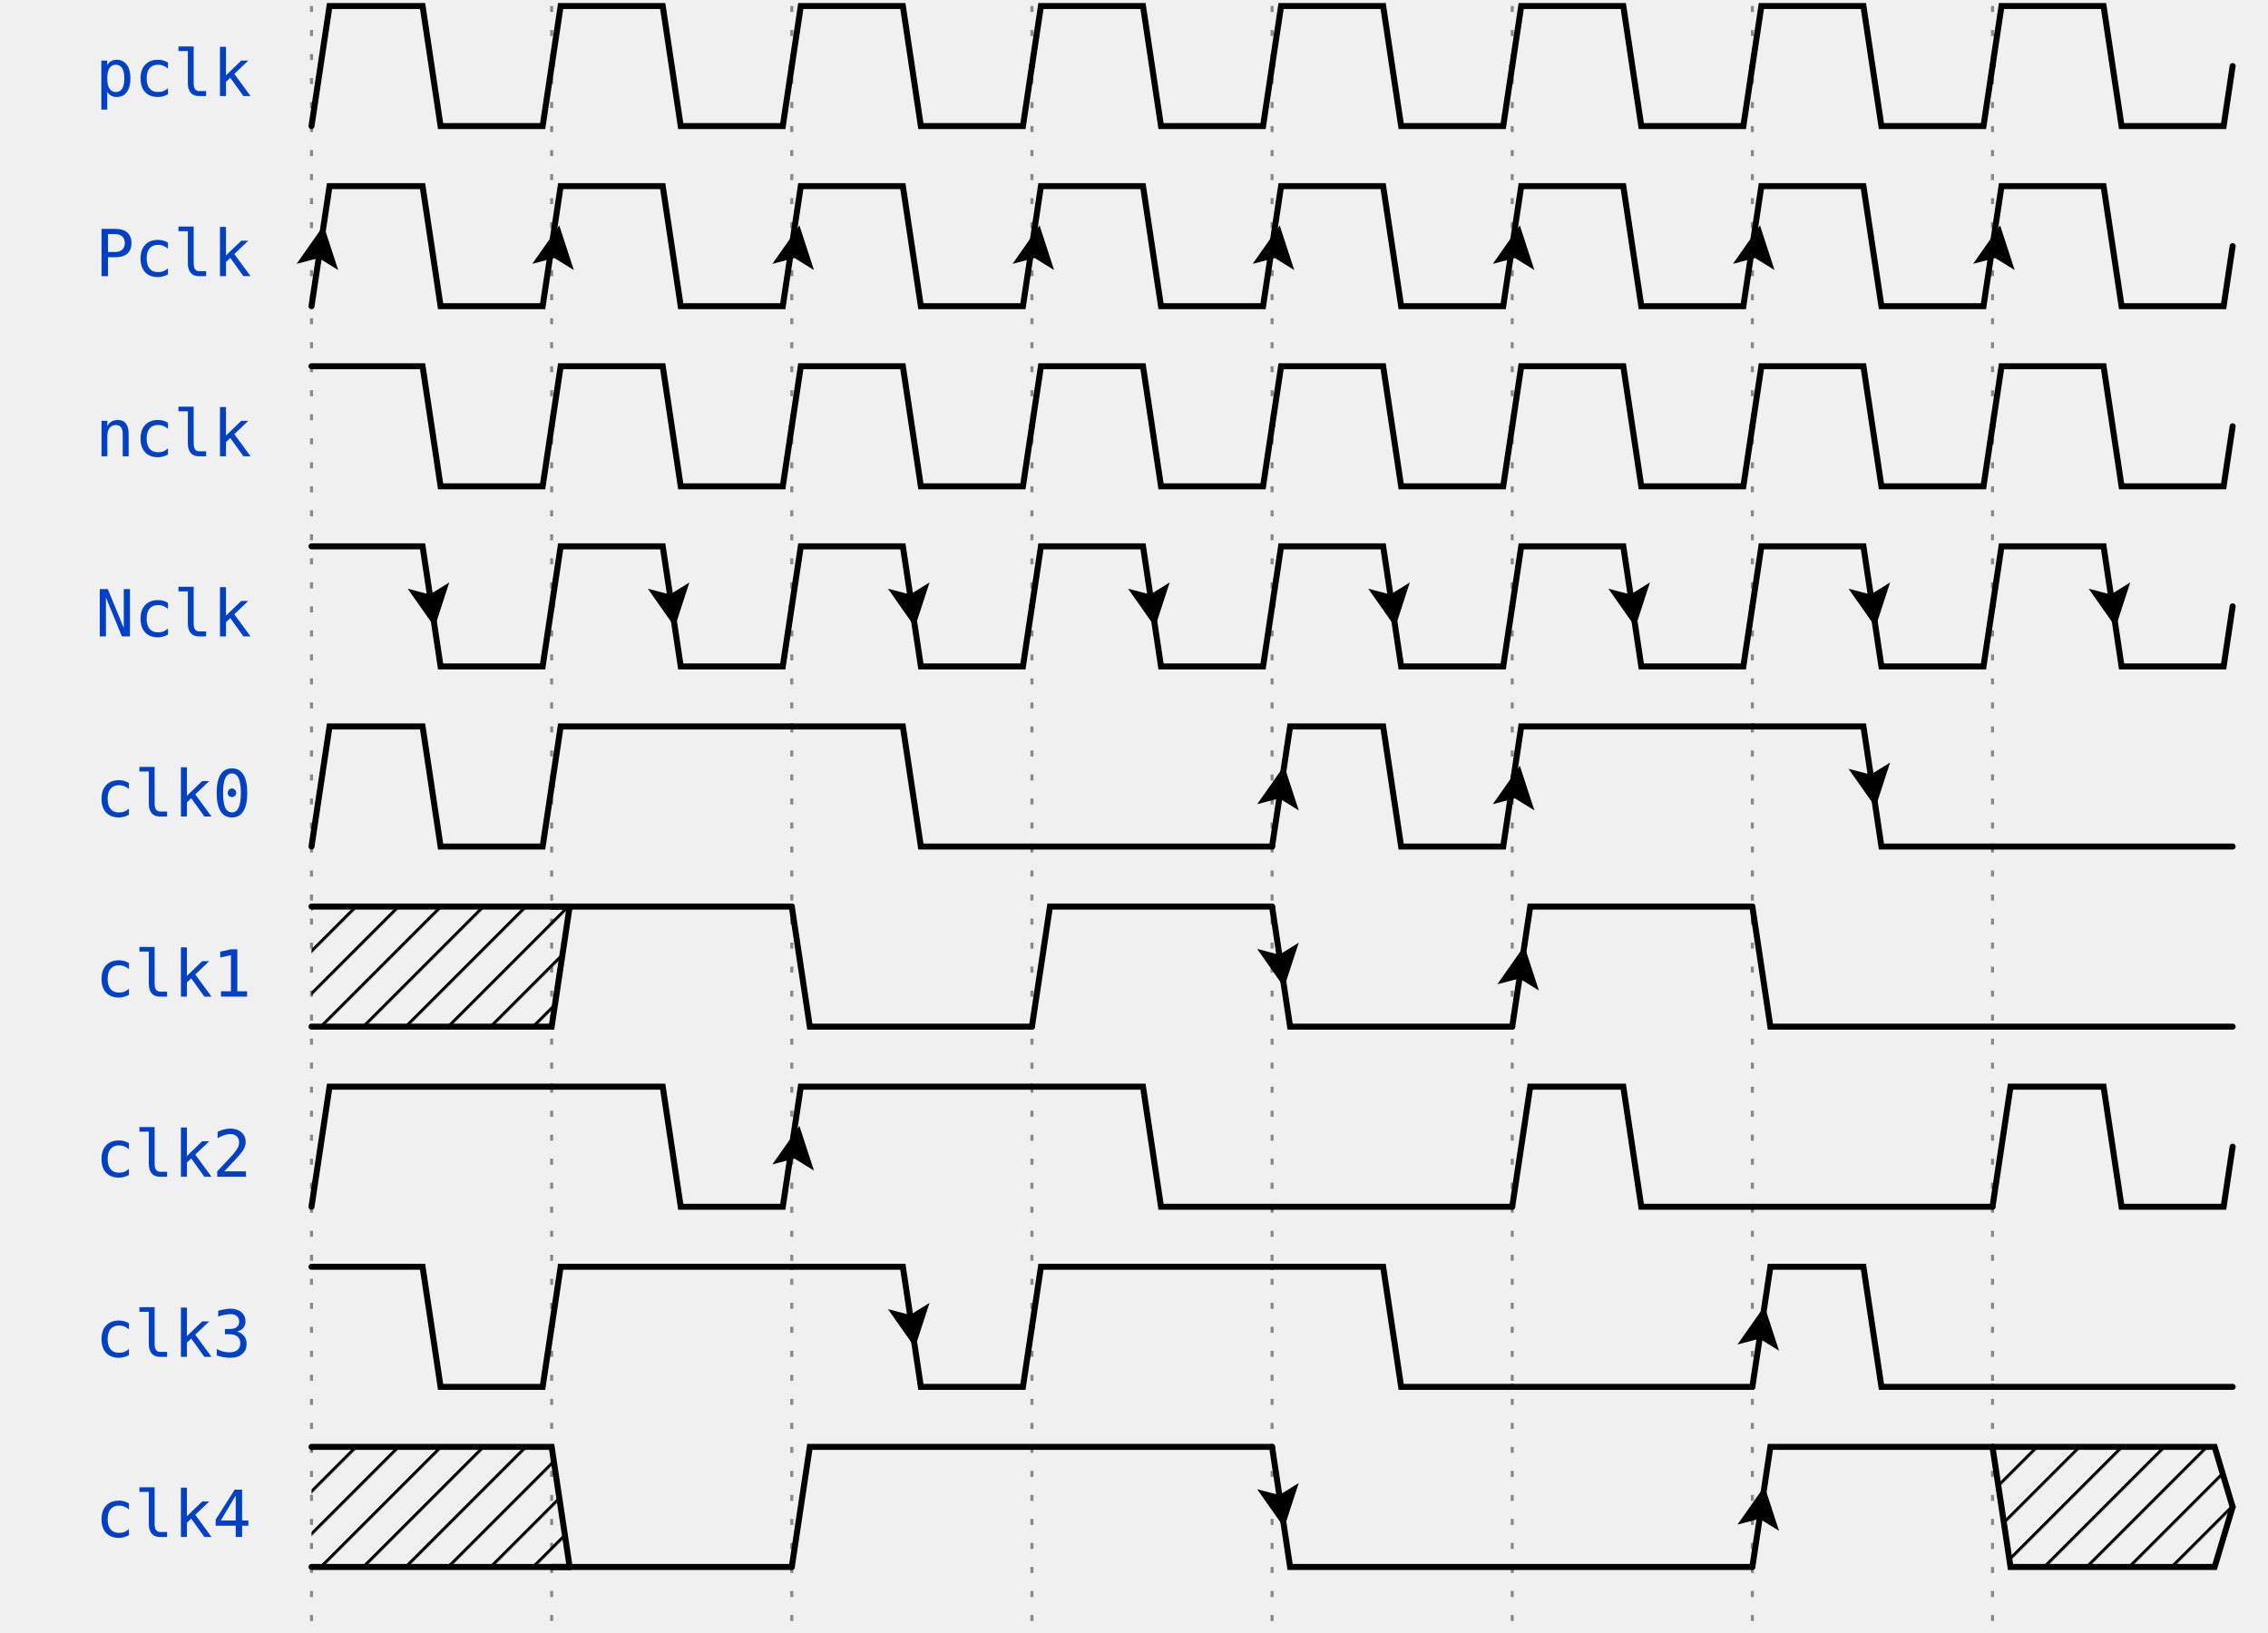
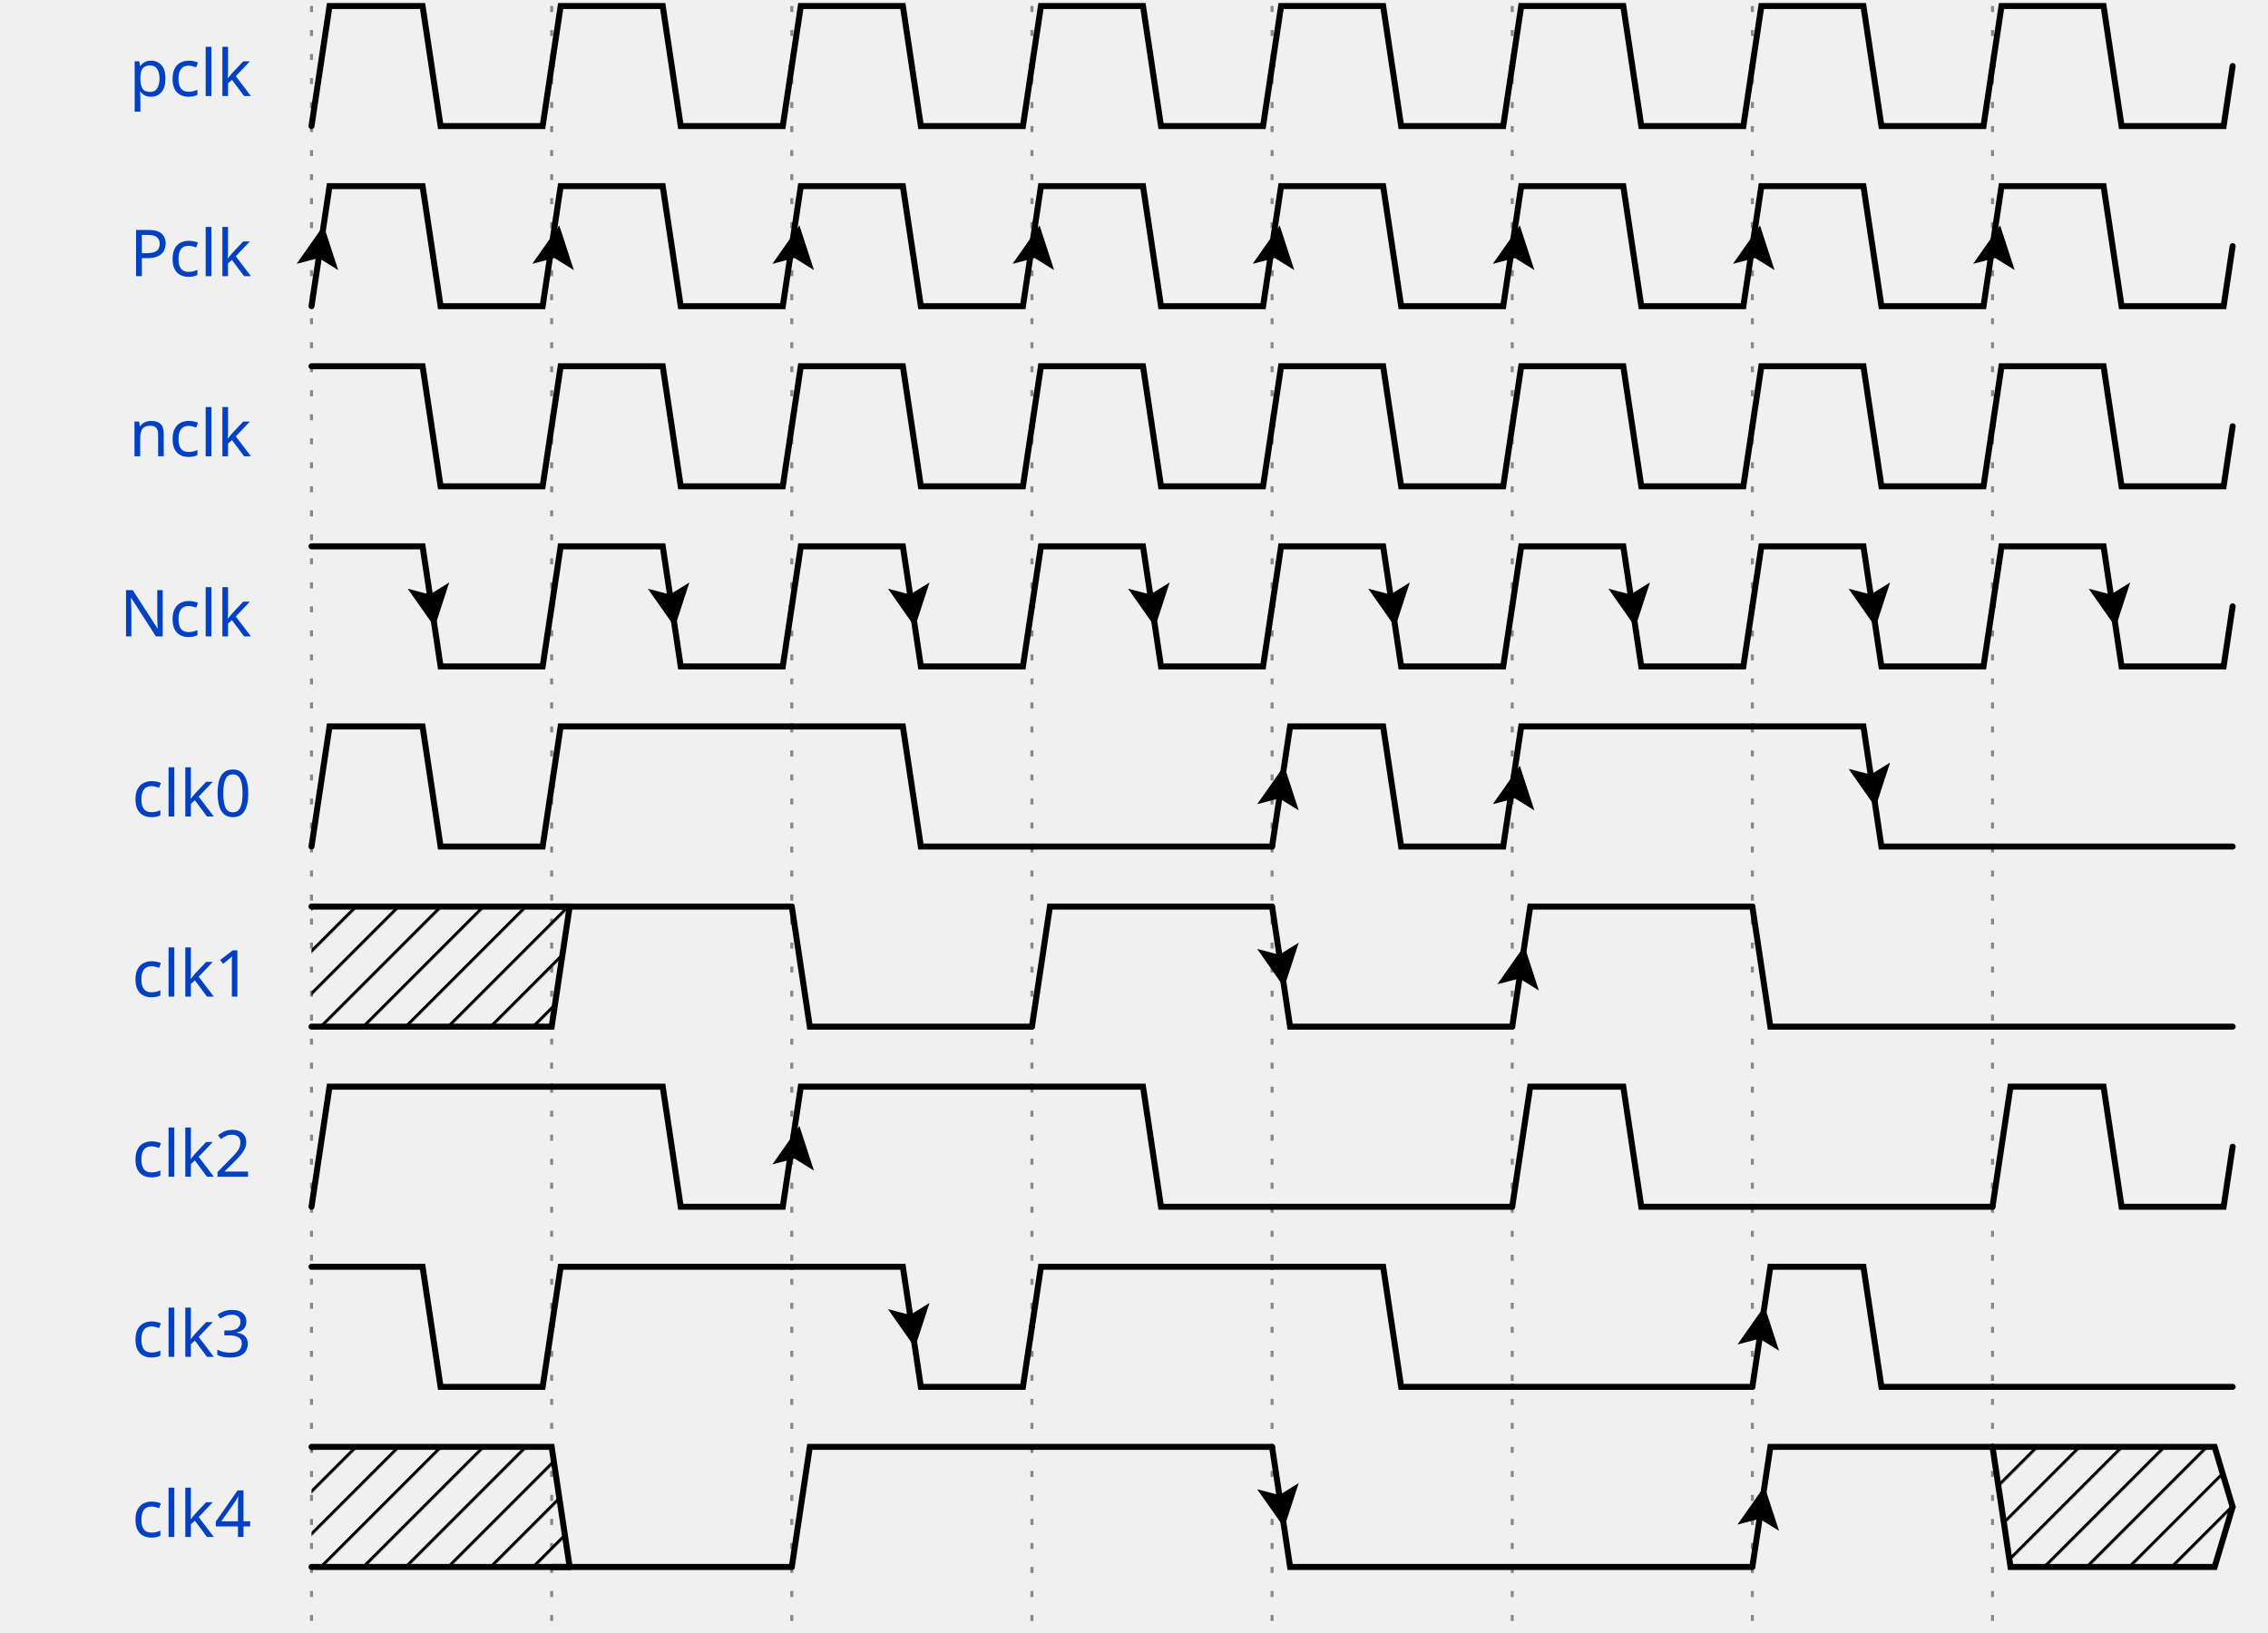
<svg xmlns="http://www.w3.org/2000/svg" width="375" height="270.0" viewBox="-1 -1 376 272.0" overflow="hidden">
  <style>
.text, text{font-size:0.9em;
    font-style:normal;
    font-variant:normal;
    font-weight:500;
    font-stretch:normal;
    text-align:center;
    fill-opacity:1;
    font-family:fira mono, droid sans mono, monospace;}
.data{font-size:0.7em;
    font-style:normal;
    font-variant:normal;
    font-weight:500;
    font-stretch:normal;
    text-align:center;
    fill-opacity:1;
    font-family:fira mono, droid sans mono, monospace;}
.muted{fill:#aaa}
.warning{fill:#f6b900}
.error{fill:#f60000}
- .info, .title{fill:#0041c4}
+ .info{fill:#0041c4}
+ .title{
+     fill: rgba(0, 65, 196, 255);
+     font-weight: 500;
+     font-size: 0.9em;
+     font-family: fira mono;
+     text-align: right;
+ }
.success{fill:#00ab00}
.attr{font-size:9px;}
.h1{font-size:18.31px;font-weight:bold}
.border{stroke-width: 1.25px; stroke: #000}
.h2{font-size:14.65px;font-weight:bold}
.h3{font-size:11.72px;font-weight:bold}
.h4{font-size:9.38px;font-weight:bold}
.h5{font-size:7.50px;font-weight:bold}
.h6{font-size:6px;font-weight:bold}
.path{fill:none;
    stroke:#000;
    stroke-width:1;
    stroke-linecap:round;
    stroke-linejoin:miter;
    stroke-miterlimit:4;
    stroke-opacity:1;
    stroke-dasharray:none}
.stripe{fill:none;
    stroke:#000;
    stroke-width:0.5;
    stroke-linecap:round;
    stroke-linejoin:miter;
    stroke-miterlimit:4;
    stroke-opacity:1;
    stroke-dasharray:none}
.hash{fill:url(#diagonalHatch);}
.arrow{fill:#000000;fill-opacity:1;stroke:none}
.hide{fill:#ffffff;fill-opacity:1;stroke:2}
.s2-polygon {fill:none;fill-opacity:0;stroke:none}
.s3-polygon {fill:#ffffb4;fill-opacity:1;stroke:none}
.s4-polygon {fill:#ffe0b9;fill-opacity:1;stroke:none}
.s5-polygon {fill:#b9e0ff;fill-opacity:1;stroke:none}
.tick {stroke: rgb(136, 136, 136); stroke-width: 0.5; stroke-dasharray: 1,3;}
.edge {fill:none;stroke:#00F;stroke-width:1}
.edge-background {fill:#ffffff;fill-opacity:1;stroke:2}
.edge-arrow{fill:#00F;fill-opacity:1;stroke:none}
.edge ~ text {font-size:0.625em; transform: translate(0, 2.5px);}
</style>
  <defs>
    <pattern id="diagonalHatch" width="5" height="5" patternTransform="rotate(45 0 0)" patternUnits="userSpaceOnUse">
      <line x1="0" y1="0" x2="0" y2="5" style="stroke:black; stroke-width:1" />
    </pattern>
    <marker id="arrow" viewBox="0 0 10 10" refX="10" refY="5" markerWidth="7" markerHeight="7" markerUnits="userSpaceOnUse" orient="auto-start-reverse" style="fill:#00F;">
      <path d="M 0 0 L 10 5 L 0 10 z" />
    </marker>
    <filter x="0" y="0" width="1" height="1" id="solid">
      <feFlood flood-color="white" />
      <feComposite in="SourceGraphic" />
    </filter>
  </defs>
  <g id="a">
    <g id="ticks_4" transform="translate(50, 0)">
      <path d="M0,0 L0,270.0" class="tick" />
      <path d="M40,0 L40,270.0" class="tick" />
      <path d="M80,0 L80,270.0" class="tick" />
      <path d="M120,0 L120,270.0" class="tick" />
      <path d="M160,0 L160,270.0" class="tick" />
      <path d="M200,0 L200,270.0" class="tick" />
      <path d="M240,0 L240,270.0" class="tick" />
      <path d="M280,0 L280,270.0" class="tick" />
    </g>
    <g id="pclk" transform="translate(50, 0)">
      <text x="-10" y="15" text-anchor="end" xml:space="preserve" class="title">pclk</text>
      <g data-symbol="BRICKS.pclk" transform="translate(0, 0)" class="s2">
        <path d="M0,20 L3.0,0 L18.5,0 L21.5,20 L38.5,20 L40,10.0" class="path" />
      </g>
      <g data-symbol="BRICKS.pclk" transform="translate(40, 0)" class="s2">
        <path d="M0,10.0 L1.5,0 L18.5,0 L21.5,20 L38.5,20 L40,10.0" class="path" />
      </g>
      <g data-symbol="BRICKS.pclk" transform="translate(80, 0)" class="s2">
        <path d="M0,10.0 L1.5,0 L18.5,0 L21.5,20 L38.5,20 L40,10.0" class="path" />
      </g>
      <g data-symbol="BRICKS.pclk" transform="translate(120, 0)" class="s2">
        <path d="M0,10.0 L1.5,0 L18.5,0 L21.5,20 L38.5,20 L40,10.0" class="path" />
      </g>
      <g data-symbol="BRICKS.pclk" transform="translate(160, 0)" class="s2">
        <path d="M0,10.0 L1.5,0 L18.5,0 L21.5,20 L38.5,20 L40,10.0" class="path" />
      </g>
      <g data-symbol="BRICKS.pclk" transform="translate(200, 0)" class="s2">
        <path d="M0,10.0 L1.5,0 L18.5,0 L21.5,20 L38.5,20 L40,10.0" class="path" />
      </g>
      <g data-symbol="BRICKS.pclk" transform="translate(240, 0)" class="s2">
        <path d="M0,10.0 L1.5,0 L18.5,0 L21.5,20 L38.5,20 L40,10.0" class="path" />
      </g>
      <g data-symbol="BRICKS.pclk" transform="translate(280, 0)" class="s2">
        <path d="M0,10.0 L1.5,0 L18.5,0 L21.5,20 L38.5,20 L40,10.0" class="path" />
      </g>
    </g>
    <g id="Pclk" transform="translate(50, 30.0)">
      <text x="-10" y="15" text-anchor="end" xml:space="preserve" class="title">Pclk</text>
      <g data-symbol="BRICKS.Pclk" transform="translate(0, 0)" class="s2">
        <path d="M0,20 L3.0,0 L18.5,0 L21.5,20 L38.5,20 L40,10.0" class="path" />
        <path d="M 0 0 L 3.5 7 L 7 0 L 3.5 1.5z" transform="translate(-2.0, 6.5) rotate(-171.4692, 3.5, 3.5)" class="arrow" />
      </g>
      <g data-symbol="BRICKS.Pclk" transform="translate(40, 0)" class="s2">
        <path d="M0,10.0 L1.5,0 L18.5,0 L21.5,20 L38.5,20 L40,10.0" class="path" />
        <path d="M 0 0 L 3.5 7 L 7 0 L 3.5 1.5z" transform="translate(-2.75, 6.5) rotate(-171.4692, 3.5, 3.5)" class="arrow" />
      </g>
      <g data-symbol="BRICKS.Pclk" transform="translate(80, 0)" class="s2">
        <path d="M0,10.0 L1.5,0 L18.5,0 L21.5,20 L38.5,20 L40,10.0" class="path" />
        <path d="M 0 0 L 3.5 7 L 7 0 L 3.5 1.5z" transform="translate(-2.75, 6.5) rotate(-171.4692, 3.5, 3.5)" class="arrow" />
      </g>
      <g data-symbol="BRICKS.Pclk" transform="translate(120, 0)" class="s2">
        <path d="M0,10.0 L1.5,0 L18.5,0 L21.5,20 L38.5,20 L40,10.0" class="path" />
        <path d="M 0 0 L 3.5 7 L 7 0 L 3.5 1.5z" transform="translate(-2.75, 6.5) rotate(-171.4692, 3.5, 3.5)" class="arrow" />
      </g>
      <g data-symbol="BRICKS.Pclk" transform="translate(160, 0)" class="s2">
        <path d="M0,10.0 L1.5,0 L18.5,0 L21.5,20 L38.5,20 L40,10.0" class="path" />
        <path d="M 0 0 L 3.5 7 L 7 0 L 3.5 1.5z" transform="translate(-2.75, 6.5) rotate(-171.4692, 3.5, 3.5)" class="arrow" />
      </g>
      <g data-symbol="BRICKS.Pclk" transform="translate(200, 0)" class="s2">
        <path d="M0,10.0 L1.5,0 L18.5,0 L21.5,20 L38.5,20 L40,10.0" class="path" />
        <path d="M 0 0 L 3.5 7 L 7 0 L 3.5 1.5z" transform="translate(-2.75, 6.5) rotate(-171.4692, 3.5, 3.5)" class="arrow" />
      </g>
      <g data-symbol="BRICKS.Pclk" transform="translate(240, 0)" class="s2">
        <path d="M0,10.0 L1.5,0 L18.5,0 L21.5,20 L38.5,20 L40,10.0" class="path" />
        <path d="M 0 0 L 3.5 7 L 7 0 L 3.5 1.5z" transform="translate(-2.75, 6.5) rotate(-171.4692, 3.5, 3.5)" class="arrow" />
      </g>
      <g data-symbol="BRICKS.Pclk" transform="translate(280, 0)" class="s2">
        <path d="M0,10.0 L1.5,0 L18.5,0 L21.5,20 L38.5,20 L40,10.0" class="path" />
        <path d="M 0 0 L 3.5 7 L 7 0 L 3.5 1.5z" transform="translate(-2.75, 6.5) rotate(-171.4692, 3.5, 3.5)" class="arrow" />
      </g>
    </g>
    <g id="nclk" transform="translate(50, 60.0)">
      <text x="-10" y="15" text-anchor="end" xml:space="preserve" class="title">nclk</text>
      <g data-symbol="BRICKS.nclk" transform="translate(0, 0)" class="s2">
        <path d="M0,0 L0.0,0 L18.5,0 L21.5,20 L38.5,20 L40,10.0" class="path" />
      </g>
      <g data-symbol="BRICKS.nclk" transform="translate(40, 0)" class="s2">
        <path d="M0,10.0 L1.5,0 L18.5,0 L21.5,20 L38.5,20 L40,10.0" class="path" />
      </g>
      <g data-symbol="BRICKS.nclk" transform="translate(80, 0)" class="s2">
        <path d="M0,10.0 L1.5,0 L18.5,0 L21.5,20 L38.5,20 L40,10.0" class="path" />
      </g>
      <g data-symbol="BRICKS.nclk" transform="translate(120, 0)" class="s2">
        <path d="M0,10.0 L1.5,0 L18.5,0 L21.5,20 L38.5,20 L40,10.0" class="path" />
      </g>
      <g data-symbol="BRICKS.nclk" transform="translate(160, 0)" class="s2">
        <path d="M0,10.0 L1.5,0 L18.5,0 L21.5,20 L38.5,20 L40,10.0" class="path" />
      </g>
      <g data-symbol="BRICKS.nclk" transform="translate(200, 0)" class="s2">
        <path d="M0,10.0 L1.5,0 L18.5,0 L21.5,20 L38.5,20 L40,10.0" class="path" />
      </g>
      <g data-symbol="BRICKS.nclk" transform="translate(240, 0)" class="s2">
        <path d="M0,10.0 L1.5,0 L18.5,0 L21.5,20 L38.5,20 L40,10.0" class="path" />
      </g>
      <g data-symbol="BRICKS.nclk" transform="translate(280, 0)" class="s2">
        <path d="M0,10.0 L1.5,0 L18.5,0 L21.5,20 L38.5,20 L40,10.0" class="path" />
      </g>
    </g>
    <g id="Nclk" transform="translate(50, 90.0)">
      <text x="-10" y="15" text-anchor="end" xml:space="preserve" class="title">Nclk</text>
      <g data-symbol="BRICKS.Nclk" transform="translate(0, 0)" class="s2">
        <path d="M0,0 L0.0,0 L18.5,0 L21.5,20 L38.5,20 L40,10.0" class="path" />
        <path d="M 0 0 L 3.5 7 L 7 0 L 3.5 1.5z" transform="translate(16.5, 6.5) rotate(-8.530766, 3.5, 3.5)" class="arrow" />
      </g>
      <g data-symbol="BRICKS.Nclk" transform="translate(40, 0)" class="s2">
        <path d="M0,10.0 L1.5,0 L18.5,0 L21.5,20 L38.5,20 L40,10.0" class="path" />
        <path d="M 0 0 L 3.5 7 L 7 0 L 3.5 1.5z" transform="translate(16.5, 6.5) rotate(-8.530766, 3.5, 3.5)" class="arrow" />
      </g>
      <g data-symbol="BRICKS.Nclk" transform="translate(80, 0)" class="s2">
        <path d="M0,10.0 L1.5,0 L18.5,0 L21.5,20 L38.5,20 L40,10.0" class="path" />
        <path d="M 0 0 L 3.5 7 L 7 0 L 3.5 1.5z" transform="translate(16.5, 6.5) rotate(-8.530766, 3.5, 3.5)" class="arrow" />
      </g>
      <g data-symbol="BRICKS.Nclk" transform="translate(120, 0)" class="s2">
        <path d="M0,10.0 L1.5,0 L18.5,0 L21.5,20 L38.5,20 L40,10.0" class="path" />
        <path d="M 0 0 L 3.5 7 L 7 0 L 3.5 1.5z" transform="translate(16.5, 6.5) rotate(-8.530766, 3.5, 3.5)" class="arrow" />
      </g>
      <g data-symbol="BRICKS.Nclk" transform="translate(160, 0)" class="s2">
        <path d="M0,10.0 L1.5,0 L18.5,0 L21.5,20 L38.5,20 L40,10.0" class="path" />
        <path d="M 0 0 L 3.5 7 L 7 0 L 3.5 1.5z" transform="translate(16.5, 6.5) rotate(-8.530766, 3.5, 3.5)" class="arrow" />
      </g>
      <g data-symbol="BRICKS.Nclk" transform="translate(200, 0)" class="s2">
        <path d="M0,10.0 L1.5,0 L18.5,0 L21.5,20 L38.5,20 L40,10.0" class="path" />
        <path d="M 0 0 L 3.5 7 L 7 0 L 3.5 1.5z" transform="translate(16.5, 6.5) rotate(-8.530766, 3.5, 3.5)" class="arrow" />
      </g>
      <g data-symbol="BRICKS.Nclk" transform="translate(240, 0)" class="s2">
        <path d="M0,10.0 L1.5,0 L18.5,0 L21.5,20 L38.5,20 L40,10.0" class="path" />
        <path d="M 0 0 L 3.5 7 L 7 0 L 3.5 1.5z" transform="translate(16.5, 6.5) rotate(-8.530766, 3.5, 3.5)" class="arrow" />
      </g>
      <g data-symbol="BRICKS.Nclk" transform="translate(280, 0)" class="s2">
        <path d="M0,10.0 L1.5,0 L18.5,0 L21.5,20 L38.5,20 L40,10.0" class="path" />
        <path d="M 0 0 L 3.5 7 L 7 0 L 3.5 1.5z" transform="translate(16.5, 6.5) rotate(-8.530766, 3.5, 3.5)" class="arrow" />
      </g>
    </g>
    <g id="clk0" transform="translate(50, 120.0)">
      <text x="-10" y="15" text-anchor="end" xml:space="preserve" class="title">clk0</text>
      <g data-symbol="BRICKS.pclk" transform="translate(0, 0)" class="s2">
        <path d="M0,20 L3.0,0 L18.5,0 L21.5,20 L38.5,20 L40,10.0" class="path" />
      </g>
      <g data-symbol="BRICKS.high" transform="translate(40, 0)" class="s2">
        <path d="M0,10.0 L1.5,0 L40,0" class="path" />
      </g>
      <g data-symbol="BRICKS.nclk" transform="translate(80, 0)" class="s2">
        <path d="M0,0 L0.0,0 L18.5,0 L21.5,20 L38.5,20 L38.5,20 L40,20" class="path" />
      </g>
      <g data-symbol="BRICKS.low" transform="translate(120, 0)" class="s2">
        <path d="M0,20 L0.0,20 L40,20" class="path" />
      </g>
      <g data-symbol="BRICKS.Pclk" transform="translate(160, 0)" class="s2">
        <path d="M0,20 L3.0,0 L18.5,0 L21.5,20 L38.5,20 L40,10.0" class="path" />
        <path d="M 0 0 L 3.5 7 L 7 0 L 3.5 1.5z" transform="translate(-2.0, 6.5) rotate(-171.4692, 3.5, 3.5)" class="arrow" />
      </g>
      <g data-symbol="BRICKS.High" transform="translate(200, 0)" class="s2">
        <path d="M0,10.0 L1.5,0 L40,0" class="path" />
        <path d="M 0 0 L 3.5 7 L 7 0 L 3.5 1.5z" transform="translate(-2.75, 6.5) rotate(-171.4692, 3.5, 3.5)" class="arrow" />
      </g>
      <g data-symbol="BRICKS.Nclk" transform="translate(240, 0)" class="s2">
        <path d="M0,0 L0.0,0 L18.5,0 L21.5,20 L38.5,20 L38.5,20 L40,20" class="path" />
        <path d="M 0 0 L 3.5 7 L 7 0 L 3.5 1.5z" transform="translate(16.5, 6.5) rotate(-8.530766, 3.5, 3.5)" class="arrow" />
      </g>
      <g data-symbol="BRICKS.Low" transform="translate(280, 0)" class="s2">
        <path d="M0,20 L0.0,20 L40,20" class="path" />
      </g>
    </g>
    <g id="clk1" transform="translate(50, 150.0)">
      <text x="-10" y="15" text-anchor="end" xml:space="preserve" class="title">clk1</text>
      <g data-symbol="BRICKS.x" transform="translate(0, 0)" class="s2">
        <polygon points="0,0 3,0 40,0 43,0 40,20 37,20 3,20 0,20 " class="hash" />
        <path d="M0,0 L3,0 L37,0 L40,0 L43,0" class="path" />
        <path d="M0,20 L3,20 L37,20 L40,20 L43,0" class="path" />
      </g>
      <g data-symbol="BRICKS.high" transform="translate(40, 0)" class="s2">
        <path d="M0,0 L0.0,0 L40,0" class="path" />
      </g>
      <g data-symbol="BRICKS.low" transform="translate(80, 0)" class="s2">
        <path d="M0,0 L3.0,20 L40,20" class="path" />
      </g>
      <g data-symbol="BRICKS.high" transform="translate(120, 0)" class="s2">
        <path d="M0,20 L3.0,0 L40,0" class="path" />
      </g>
      <g data-symbol="BRICKS.Low" transform="translate(160, 0)" class="s2">
        <path d="M0,0 L3.0,20 L40,20" class="path" />
        <path d="M 0 0 L 3.5 7 L 7 0 L 3.5 1.5z" transform="translate(-2.0, 6.5) rotate(-8.530766, 3.5, 3.5)" class="arrow" />
      </g>
      <g data-symbol="BRICKS.High" transform="translate(200, 0)" class="s2">
        <path d="M0,20 L3.0,0 L40,0" class="path" />
        <path d="M 0 0 L 3.5 7 L 7 0 L 3.5 1.5z" transform="translate(-2.0, 6.5) rotate(-171.4692, 3.5, 3.5)" class="arrow" />
      </g>
      <g data-symbol="BRICKS.low" transform="translate(240, 0)" class="s2">
        <path d="M0,0 L3.0,20 L80,20" class="path" />
      </g>
    </g>
    <g id="clk2" transform="translate(50, 180.0)">
      <text x="-10" y="15" text-anchor="end" xml:space="preserve" class="title">clk2</text>
      <g data-symbol="BRICKS.high" transform="translate(0, 0)" class="s2">
        <path d="M0,20 L3.0,0 L40,0" class="path" />
      </g>
      <g data-symbol="BRICKS.pclk" transform="translate(40, 0)" class="s2">
        <path d="M0,0 L0.0,0 L18.5,0 L21.5,20 L38.5,20 L40,10.0" class="path" />
      </g>
      <g data-symbol="BRICKS.High" transform="translate(80, 0)" class="s2">
        <path d="M0,10.0 L1.5,0 L40,0" class="path" />
        <path d="M 0 0 L 3.5 7 L 7 0 L 3.5 1.5z" transform="translate(-2.75, 6.5) rotate(-171.4692, 3.5, 3.5)" class="arrow" />
      </g>
      <g data-symbol="BRICKS.pclk" transform="translate(120, 0)" class="s2">
        <path d="M0,0 L0.0,0 L18.5,0 L21.5,20 L38.5,20 L38.5,20 L40,20" class="path" />
      </g>
      <g data-symbol="BRICKS.low" transform="translate(160, 0)" class="s2">
        <path d="M0,20 L0.0,20 L40,20" class="path" />
      </g>
      <g data-symbol="BRICKS.nclk" transform="translate(200, 0)" class="s2">
        <path d="M0,20 L3.0,0 L18.5,0 L21.5,20 L38.5,20 L38.5,20 L40,20" class="path" />
      </g>
      <g data-symbol="BRICKS.Low" transform="translate(240, 0)" class="s2">
        <path d="M0,20 L0.0,20 L40,20" class="path" />
      </g>
      <g data-symbol="BRICKS.nclk" transform="translate(280, 0)" class="s2">
        <path d="M0,20 L3.0,0 L18.5,0 L21.5,20 L38.5,20 L40,10.0" class="path" />
      </g>
    </g>
    <g id="clk3" transform="translate(50, 210.0)">
      <text x="-10" y="15" text-anchor="end" xml:space="preserve" class="title">clk3</text>
      <g data-symbol="BRICKS.nclk" transform="translate(0, 0)" class="s2">
        <path d="M0,0 L0.0,0 L18.5,0 L21.5,20 L38.5,20 L40,10.0" class="path" />
      </g>
      <g data-symbol="BRICKS.high" transform="translate(40, 0)" class="s2">
        <path d="M0,10.0 L1.5,0 L40,0" class="path" />
      </g>
      <g data-symbol="BRICKS.Nclk" transform="translate(80, 0)" class="s2">
        <path d="M0,0 L0.0,0 L18.5,0 L21.5,20 L38.5,20 L40,10.0" class="path" />
        <path d="M 0 0 L 3.5 7 L 7 0 L 3.5 1.5z" transform="translate(16.5, 6.5) rotate(-8.530766, 3.5, 3.5)" class="arrow" />
      </g>
      <g data-symbol="BRICKS.high" transform="translate(120, 0)" class="s2">
        <path d="M0,10.0 L1.5,0 L40,0" class="path" />
      </g>
      <g data-symbol="BRICKS.pclk" transform="translate(160, 0)" class="s2">
        <path d="M0,0 L0.0,0 L18.5,0 L21.5,20 L38.5,20 L38.5,20 L40,20" class="path" />
      </g>
      <g data-symbol="BRICKS.low" transform="translate(200, 0)" class="s2">
        <path d="M0,20 L0.0,20 L40,20" class="path" />
      </g>
      <g data-symbol="BRICKS.Pclk" transform="translate(240, 0)" class="s2">
        <path d="M0,20 L3.0,0 L18.5,0 L21.5,20 L38.5,20 L38.5,20 L40,20" class="path" />
        <path d="M 0 0 L 3.5 7 L 7 0 L 3.5 1.5z" transform="translate(-2.0, 6.5) rotate(-171.4692, 3.5, 3.5)" class="arrow" />
      </g>
      <g data-symbol="BRICKS.low" transform="translate(280, 0)" class="s2">
        <path d="M0,20 L0.0,20 L40,20" class="path" />
      </g>
    </g>
    <g id="clk4" transform="translate(50, 240.0)">
      <text x="-10" y="15" text-anchor="end" xml:space="preserve" class="title">clk4</text>
      <g data-symbol="BRICKS.x" transform="translate(0, 0)" class="s2">
        <polygon points="0,0 3,0 40,0 43,20 40,20 37,20 3,20 0,20 " class="hash" />
        <path d="M0,0 L3,0 L37,0 L40,0 L43,20" class="path" />
        <path d="M0,20 L3,20 L37,20 L40,20 L43,20" class="path" />
      </g>
      <g data-symbol="BRICKS.low" transform="translate(40, 0)" class="s2">
        <path d="M0,20 L0.0,20 L40,20" class="path" />
      </g>
      <g data-symbol="BRICKS.high" transform="translate(80, 0)" class="s2">
        <path d="M0,20 L3.0,0 L80,0" class="path" />
      </g>
      <g data-symbol="BRICKS.Low" transform="translate(160, 0)" class="s2">
        <path d="M0,0 L3.0,20 L80,20" class="path" />
        <path d="M 0 0 L 3.5 7 L 7 0 L 3.5 1.5z" transform="translate(-2.0, 6.5) rotate(-8.530766, 3.5, 3.5)" class="arrow" />
      </g>
      <g data-symbol="BRICKS.High" transform="translate(240, 0)" class="s2">
        <path d="M0,20 L3.0,0 L40,0" class="path" />
        <path d="M 0 0 L 3.5 7 L 7 0 L 3.5 1.5z" transform="translate(-2.0, 6.5) rotate(-171.4692, 3.5, 3.5)" class="arrow" />
      </g>
      <g data-symbol="BRICKS.x" transform="translate(280, 0)" class="s2">
        <polygon points="0,0 3,0 37,0 40,10.0 37,20 3,20 0,0 " class="hash" />
        <path d="M0,0 L3,0 L37,0 L40,10.0" class="path" />
        <path d="M0,0 L3,20 L37,20 L40,10.0" class="path" />
      </g>
    </g>
  </g>
  <g id="edge" transform="translate(50, 0)">
</g>
</svg>
